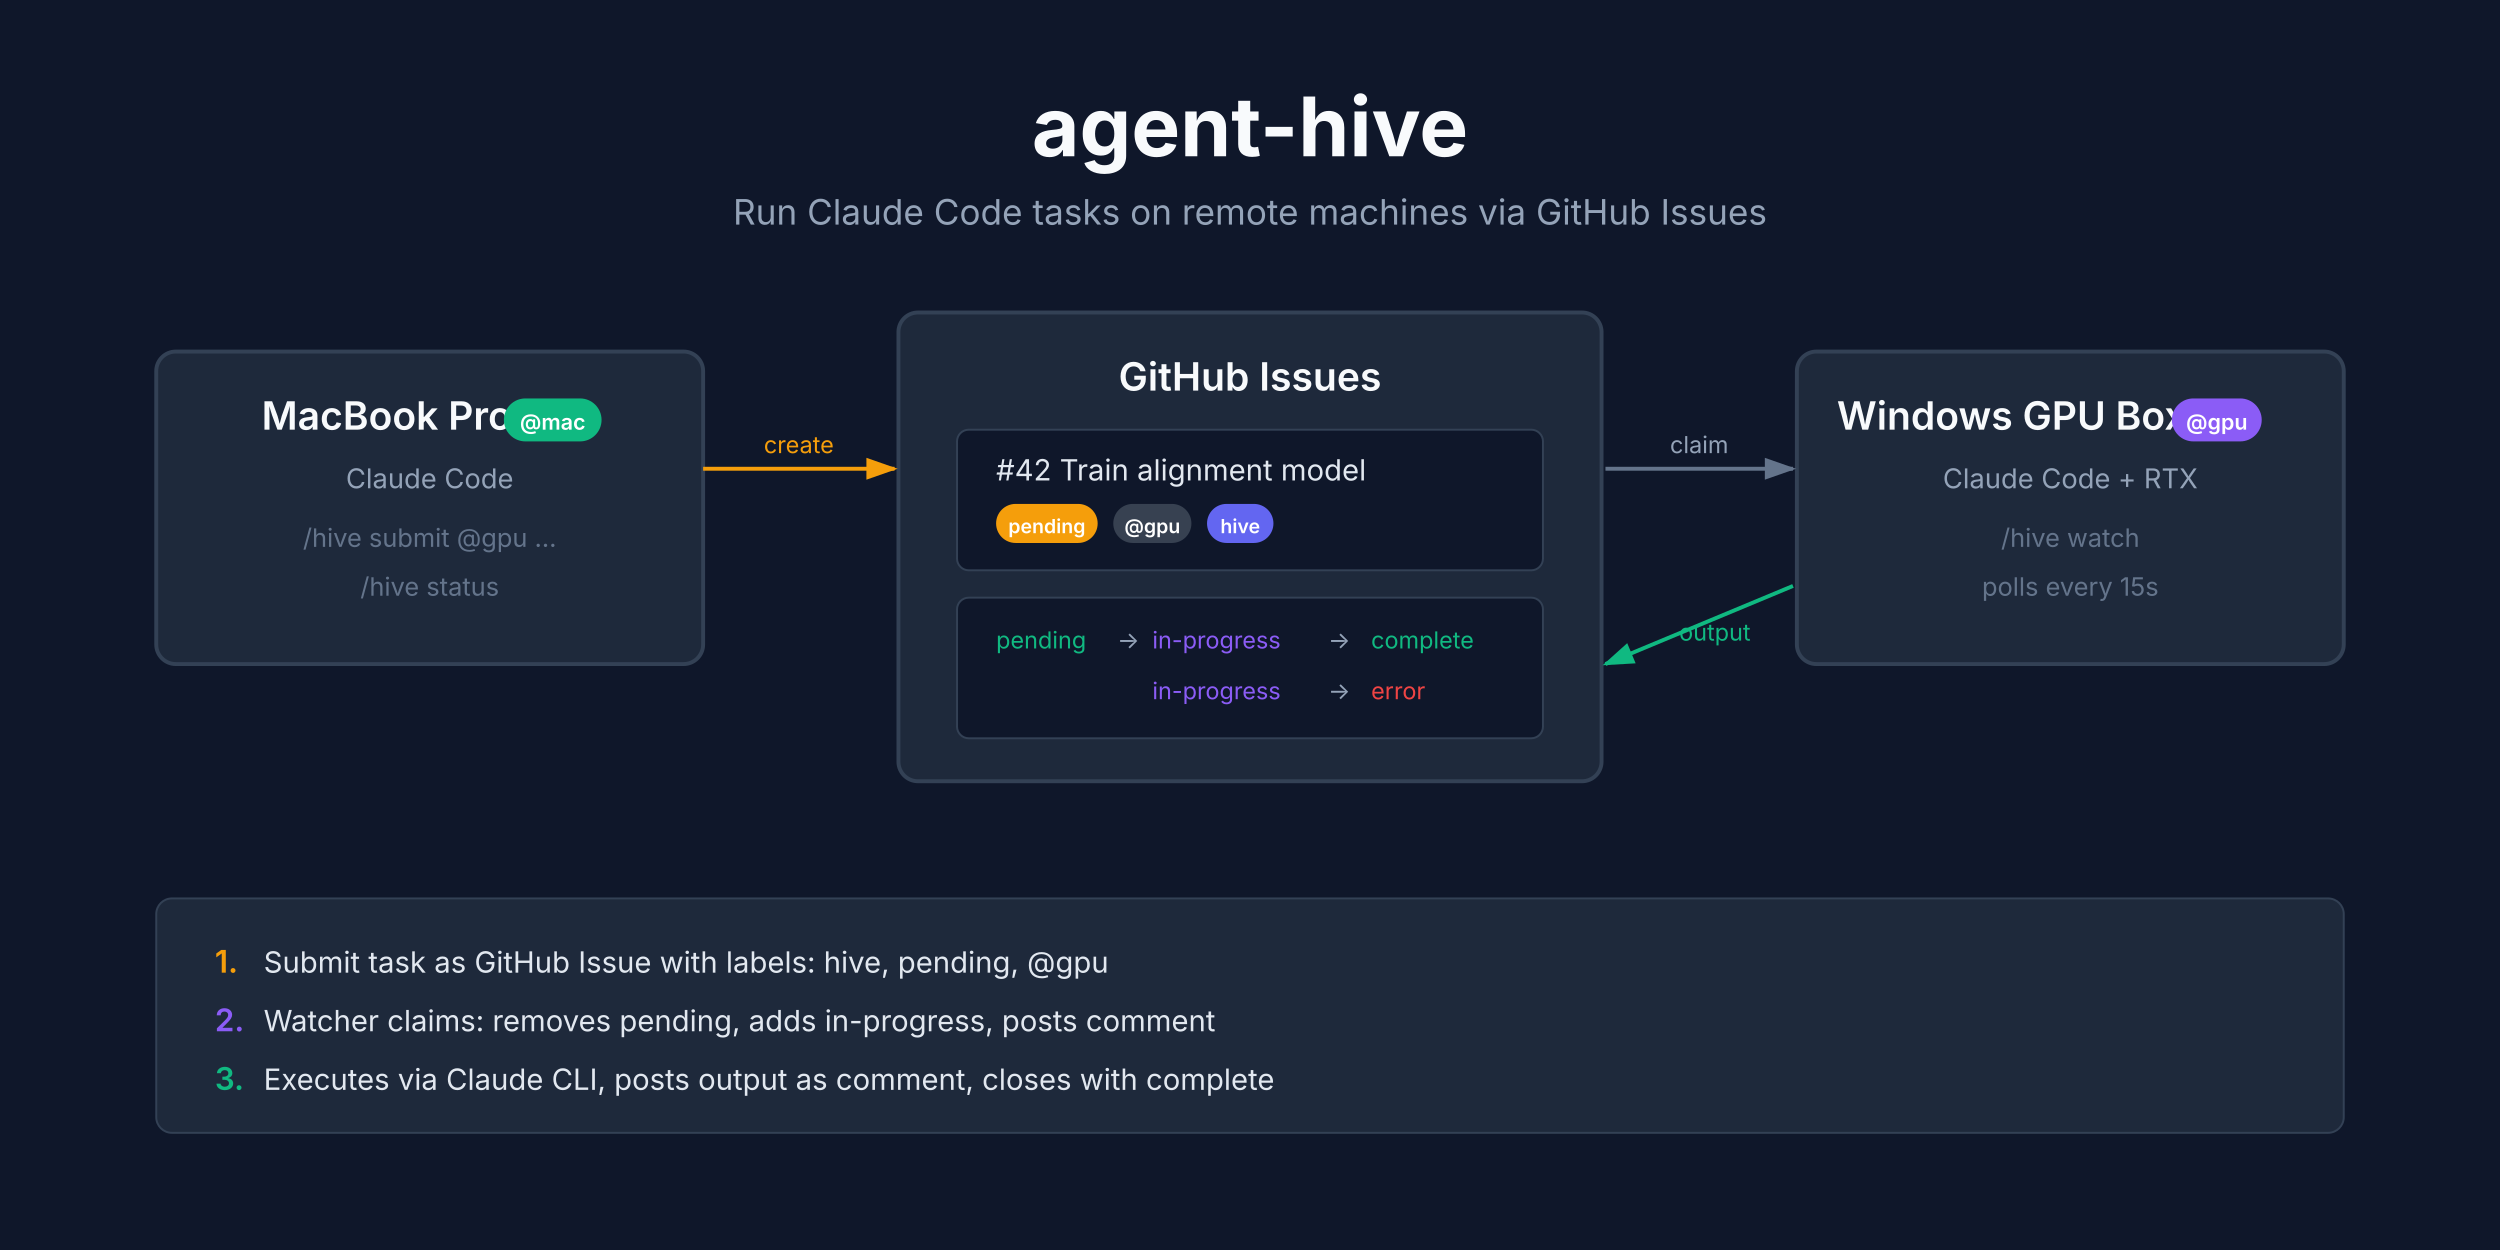
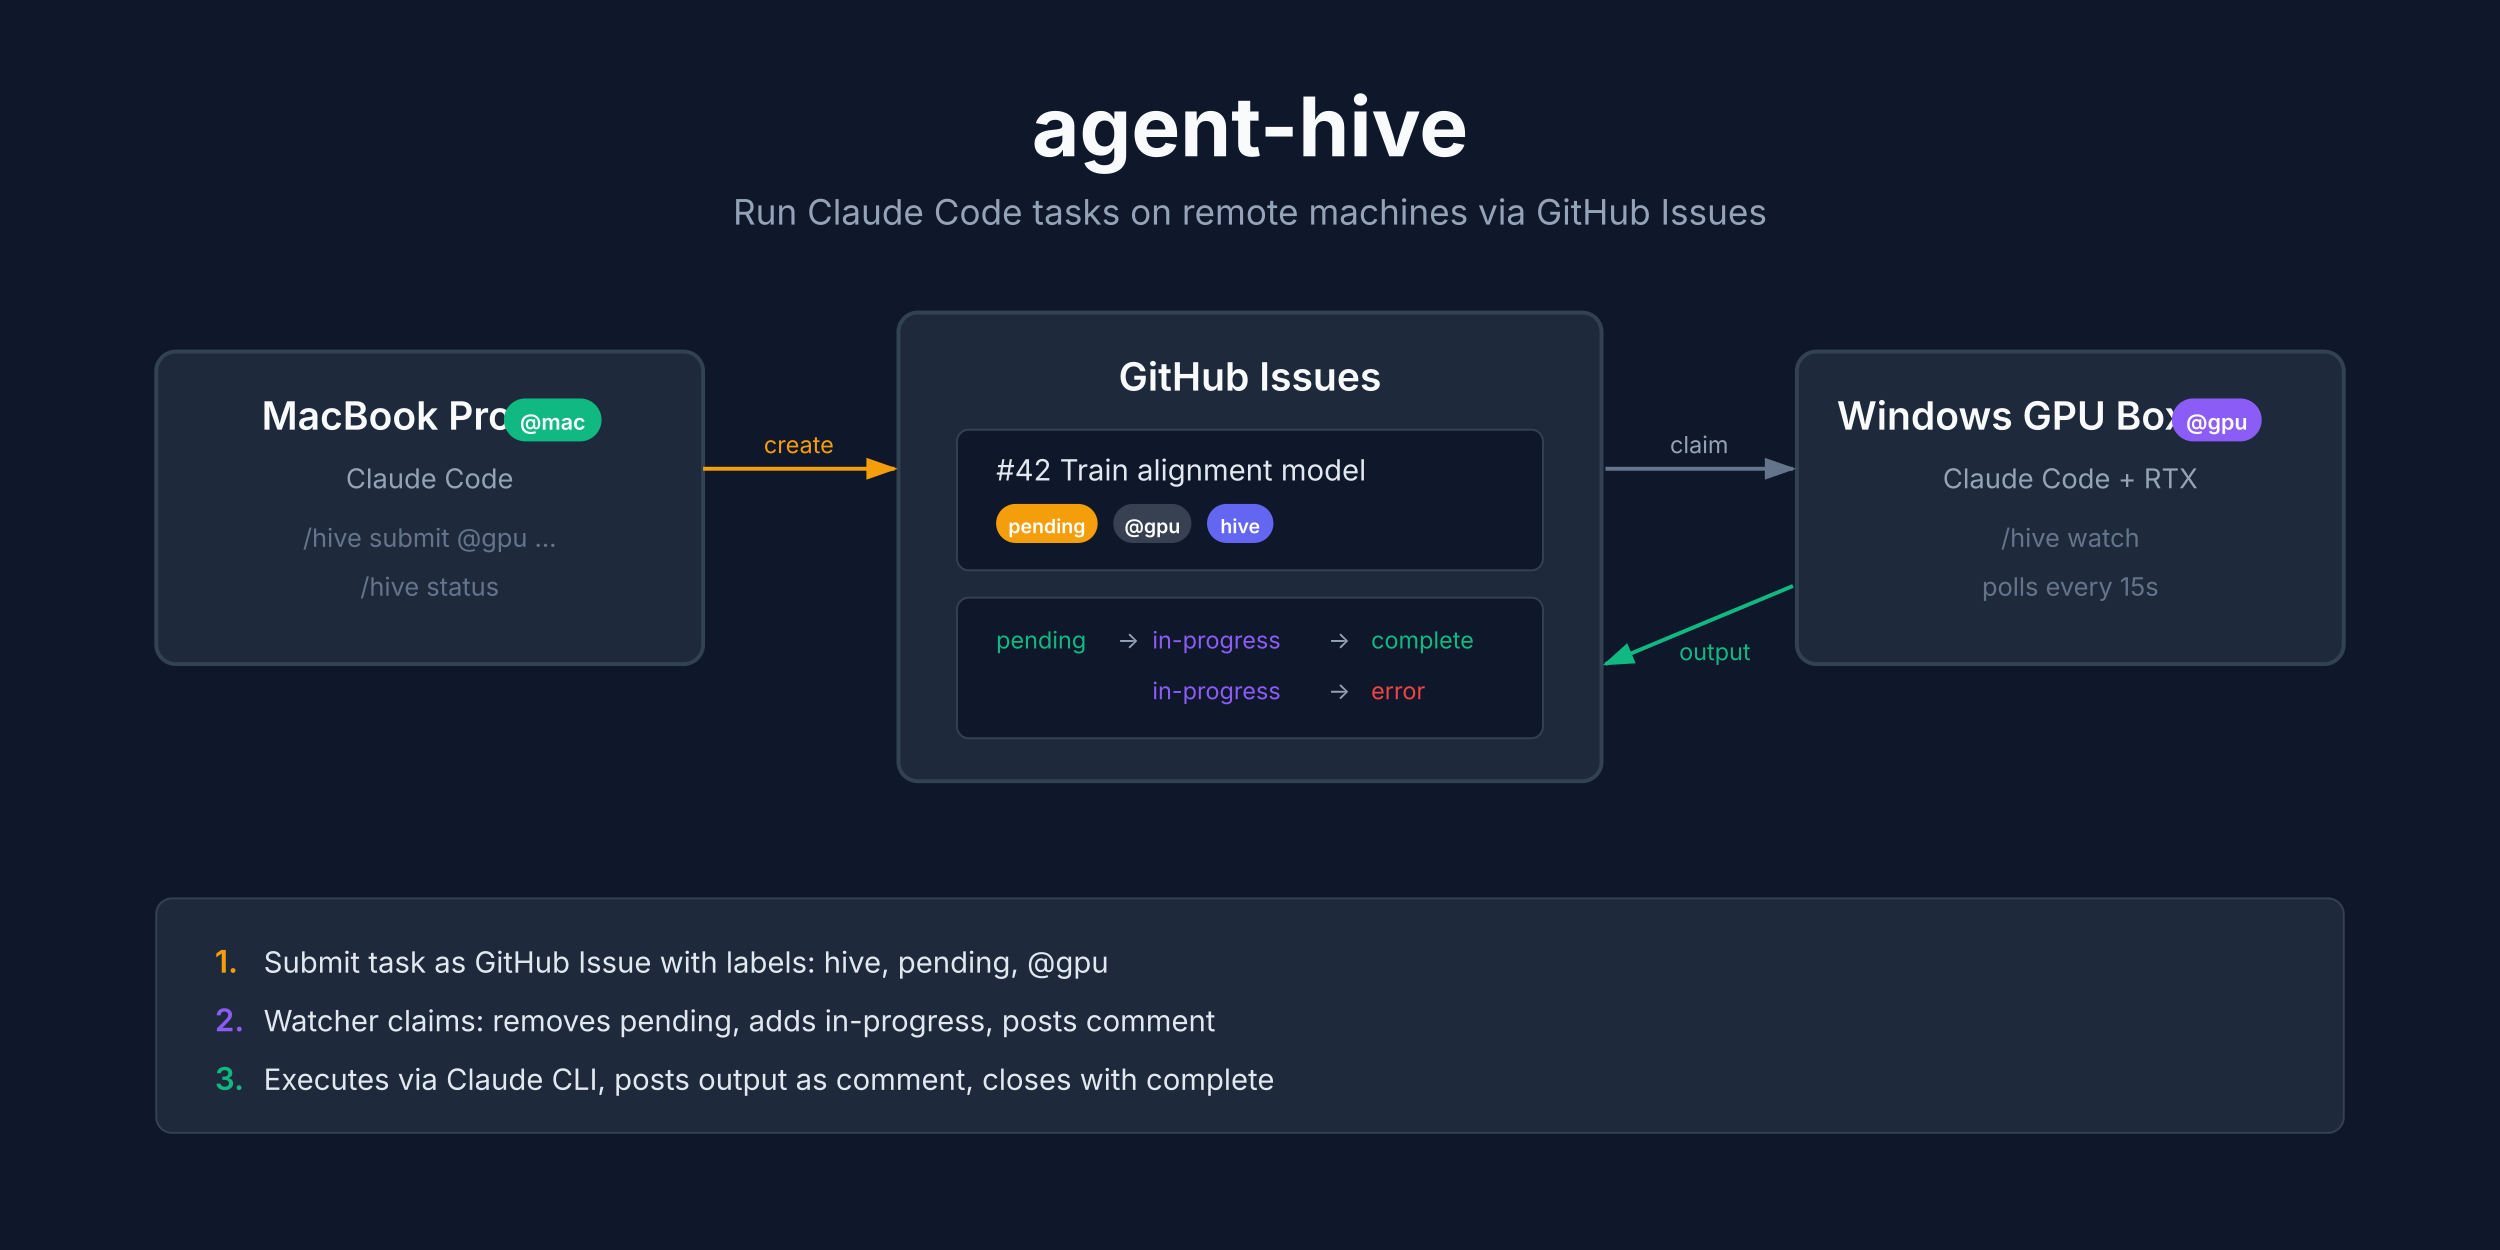
<svg xmlns="http://www.w3.org/2000/svg" viewBox="0 0 1280 640" font-family="-apple-system, BlinkMacSystemFont, 'Segoe UI', sans-serif">
  <defs>
    <marker id="arrow" viewBox="0 0 10 7" refX="9" refY="3.5" markerWidth="8" markerHeight="6" orient="auto-start-reverse">
      <path d="M0,0 L10,3.5 L0,7z" fill="#64748b" />
    </marker>
    <marker id="arrow-green" viewBox="0 0 10 7" refX="9" refY="3.5" markerWidth="8" markerHeight="6" orient="auto-start-reverse">
      <path d="M0,0 L10,3.5 L0,7z" fill="#10b981" />
    </marker>
    <marker id="arrow-amber" viewBox="0 0 10 7" refX="9" refY="3.5" markerWidth="8" markerHeight="6" orient="auto-start-reverse">
      <path d="M0,0 L10,3.5 L0,7z" fill="#f59e0b" />
    </marker>
  </defs>
  <rect width="1280" height="640" fill="#0f172a" />
  <text x="640" y="80" text-anchor="middle" fill="#f8fafc" font-size="42" font-weight="700">agent-hive</text>
  <text x="640" y="115" text-anchor="middle" fill="#94a3b8" font-size="18">Run Claude Code tasks on remote machines via GitHub Issues</text>
  <rect x="80" y="180" width="280" height="160" rx="10" fill="#1e293b" stroke="#334155" stroke-width="2" />
  <text x="198" y="220" text-anchor="middle" fill="#f8fafc" font-size="20" font-weight="600">MacBook Pro</text>
  <rect x="258" y="204" width="50" height="22" rx="11" fill="#10b981" />
  <text x="283" y="220" text-anchor="middle" fill="#fff" font-size="11" font-weight="600">@mac</text>
  <text x="220" y="250" text-anchor="middle" fill="#94a3b8" font-size="14">Claude Code</text>
  <text x="220" y="280" text-anchor="middle" fill="#64748b" font-size="13">/hive submit @gpu ...</text>
  <text x="220" y="305" text-anchor="middle" fill="#64748b" font-size="13">/hive status</text>
  <rect x="460" y="160" width="360" height="240" rx="10" fill="#1e293b" stroke="#334155" stroke-width="2" />
  <text x="640" y="200" text-anchor="middle" fill="#f8fafc" font-size="20" font-weight="600">GitHub Issues</text>
  <rect x="490" y="220" width="300" height="72" rx="6" fill="#0f172a" stroke="#334155" />
  <text x="510" y="246" fill="#e2e8f0" font-size="15">#42 Train alignment model</text>
  <rect x="510" y="258" width="52" height="20" rx="10" fill="#f59e0b" />
  <text x="536" y="273" text-anchor="middle" fill="#fff" font-size="10" font-weight="600">pending</text>
  <rect x="570" y="258" width="40" height="20" rx="10" fill="#374151" />
  <text x="590" y="273" text-anchor="middle" fill="#fff" font-size="10" font-weight="600">@gpu</text>
  <rect x="618" y="258" width="34" height="20" rx="10" fill="#6366f1" />
  <text x="635" y="273" text-anchor="middle" fill="#fff" font-size="10" font-weight="600">hive</text>
  <rect x="490" y="306" width="300" height="72" rx="6" fill="#0f172a" stroke="#334155" />
  <text x="510" y="332" fill="#10b981" font-size="12">pending</text>
  <text x="572" y="332" fill="#94a3b8" font-size="12">→</text>
  <text x="590" y="332" fill="#8b5cf6" font-size="12">in-progress</text>
  <text x="680" y="332" fill="#94a3b8" font-size="12">→</text>
  <text x="702" y="332" fill="#10b981" font-size="12">complete</text>
  <text x="590" y="358" fill="#8b5cf6" font-size="12">in-progress</text>
  <text x="680" y="358" fill="#94a3b8" font-size="12">→</text>
  <text x="702" y="358" fill="#ef4444" font-size="12">error</text>
  <rect x="920" y="180" width="280" height="160" rx="10" fill="#1e293b" stroke="#334155" stroke-width="2" />
  <text x="1030" y="220" text-anchor="middle" fill="#f8fafc" font-size="20" font-weight="600">Windows GPU Box</text>
  <rect x="1112" y="204" width="46" height="22" rx="11" fill="#8b5cf6" />
  <text x="1135" y="220" text-anchor="middle" fill="#fff" font-size="11" font-weight="600">@gpu</text>
  <text x="1060" y="250" text-anchor="middle" fill="#94a3b8" font-size="14">Claude Code + RTX</text>
  <text x="1060" y="280" text-anchor="middle" fill="#64748b" font-size="13">/hive watch</text>
  <text x="1060" y="305" text-anchor="middle" fill="#64748b" font-size="13">polls every 15s</text>
  <line x1="360" y1="240" x2="458" y2="240" stroke="#f59e0b" stroke-width="2" marker-end="url(#arrow-amber)" />
  <text x="409" y="232" text-anchor="middle" fill="#f59e0b" font-size="12">create</text>
  <line x1="822" y1="240" x2="918" y2="240" stroke="#64748b" stroke-width="2" marker-end="url(#arrow)" />
  <text x="870" y="232" text-anchor="middle" fill="#94a3b8" font-size="12">claim</text>
  <line x1="918" y1="300" x2="822" y2="340" stroke="#10b981" stroke-width="2" marker-end="url(#arrow-green)" />
-   <text x="878" y="328" text-anchor="middle" fill="#10b981" font-size="12">output</text>
+   <text x="878" y="338" text-anchor="middle" fill="#10b981" font-size="12">output</text>
  <rect x="80" y="460" width="1120" height="120" rx="8" fill="#1e293b" stroke="#334155" />
  <text x="110" y="498" fill="#f59e0b" font-size="16" font-weight="600">1.</text>
  <text x="135" y="498" fill="#e2e8f0" font-size="15">Submit task as GitHub Issue with labels: hive, pending, @gpu</text>
  <text x="110" y="528" fill="#8b5cf6" font-size="16" font-weight="600">2.</text>
  <text x="135" y="528" fill="#e2e8f0" font-size="15">Watcher claims: removes pending, adds in-progress, posts comment</text>
  <text x="110" y="558" fill="#10b981" font-size="16" font-weight="600">3.</text>
  <text x="135" y="558" fill="#e2e8f0" font-size="15">Executes via Claude CLI, posts output as comment, closes with complete</text>
</svg>
